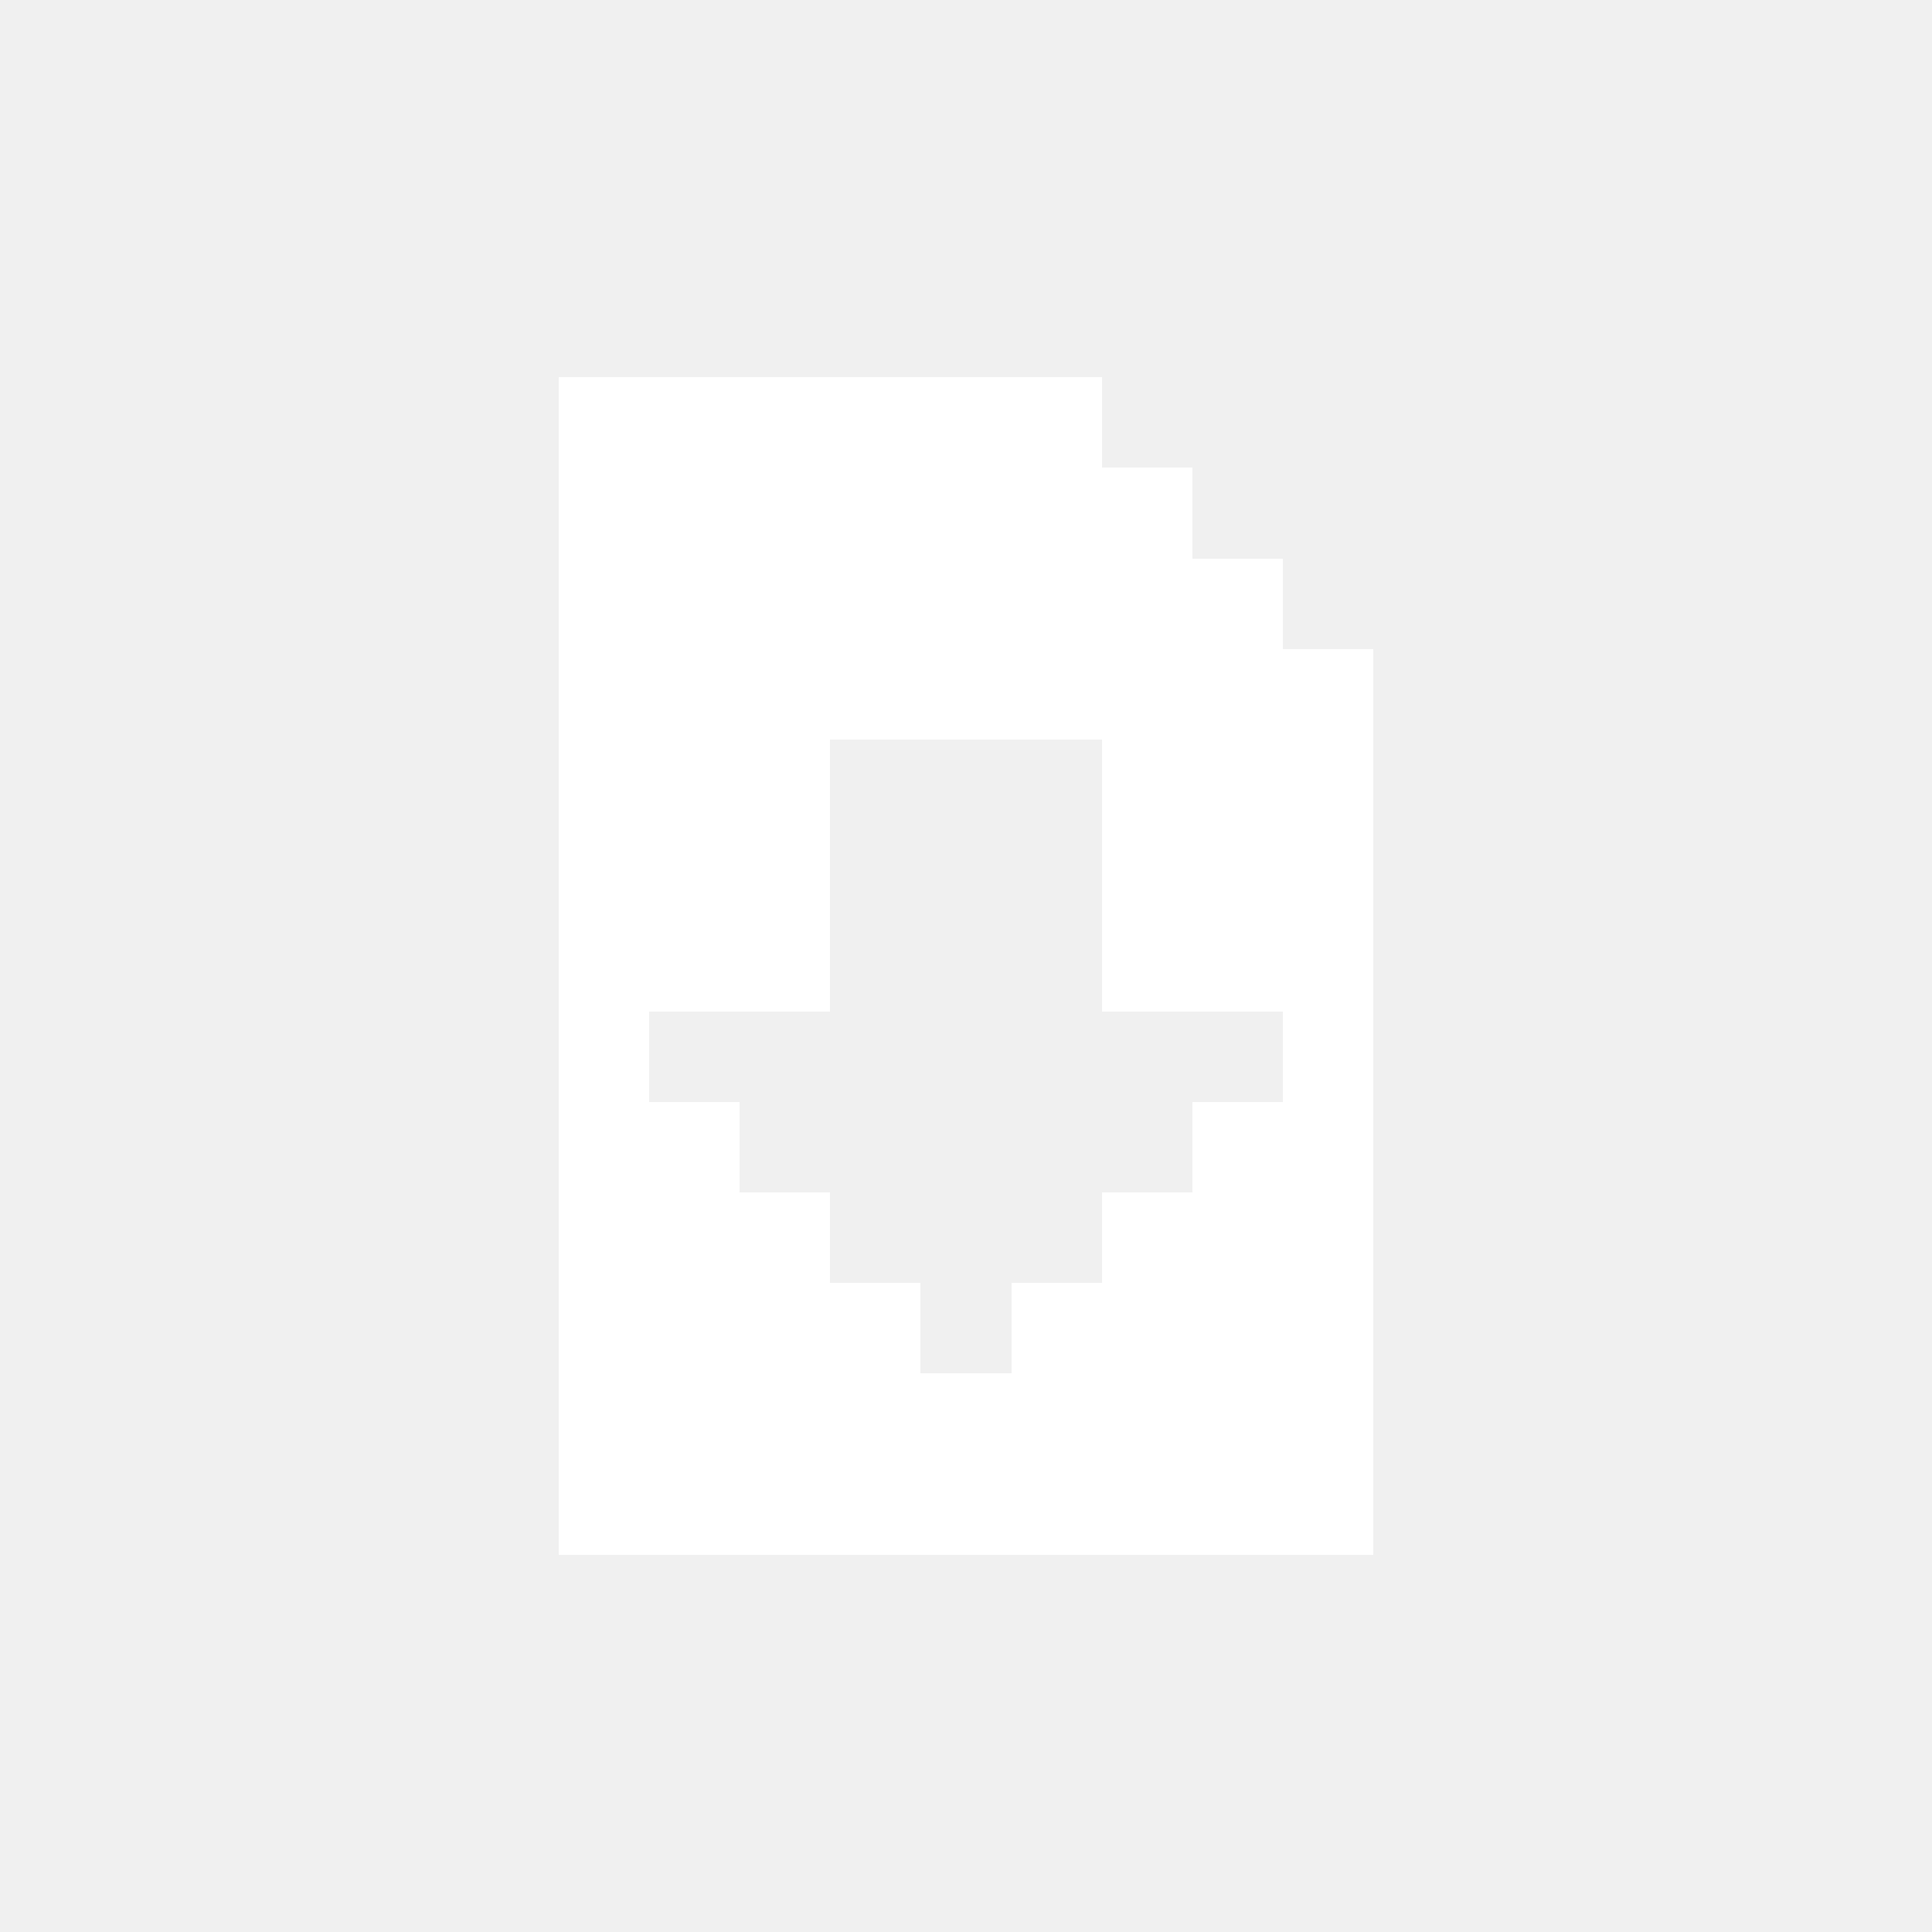
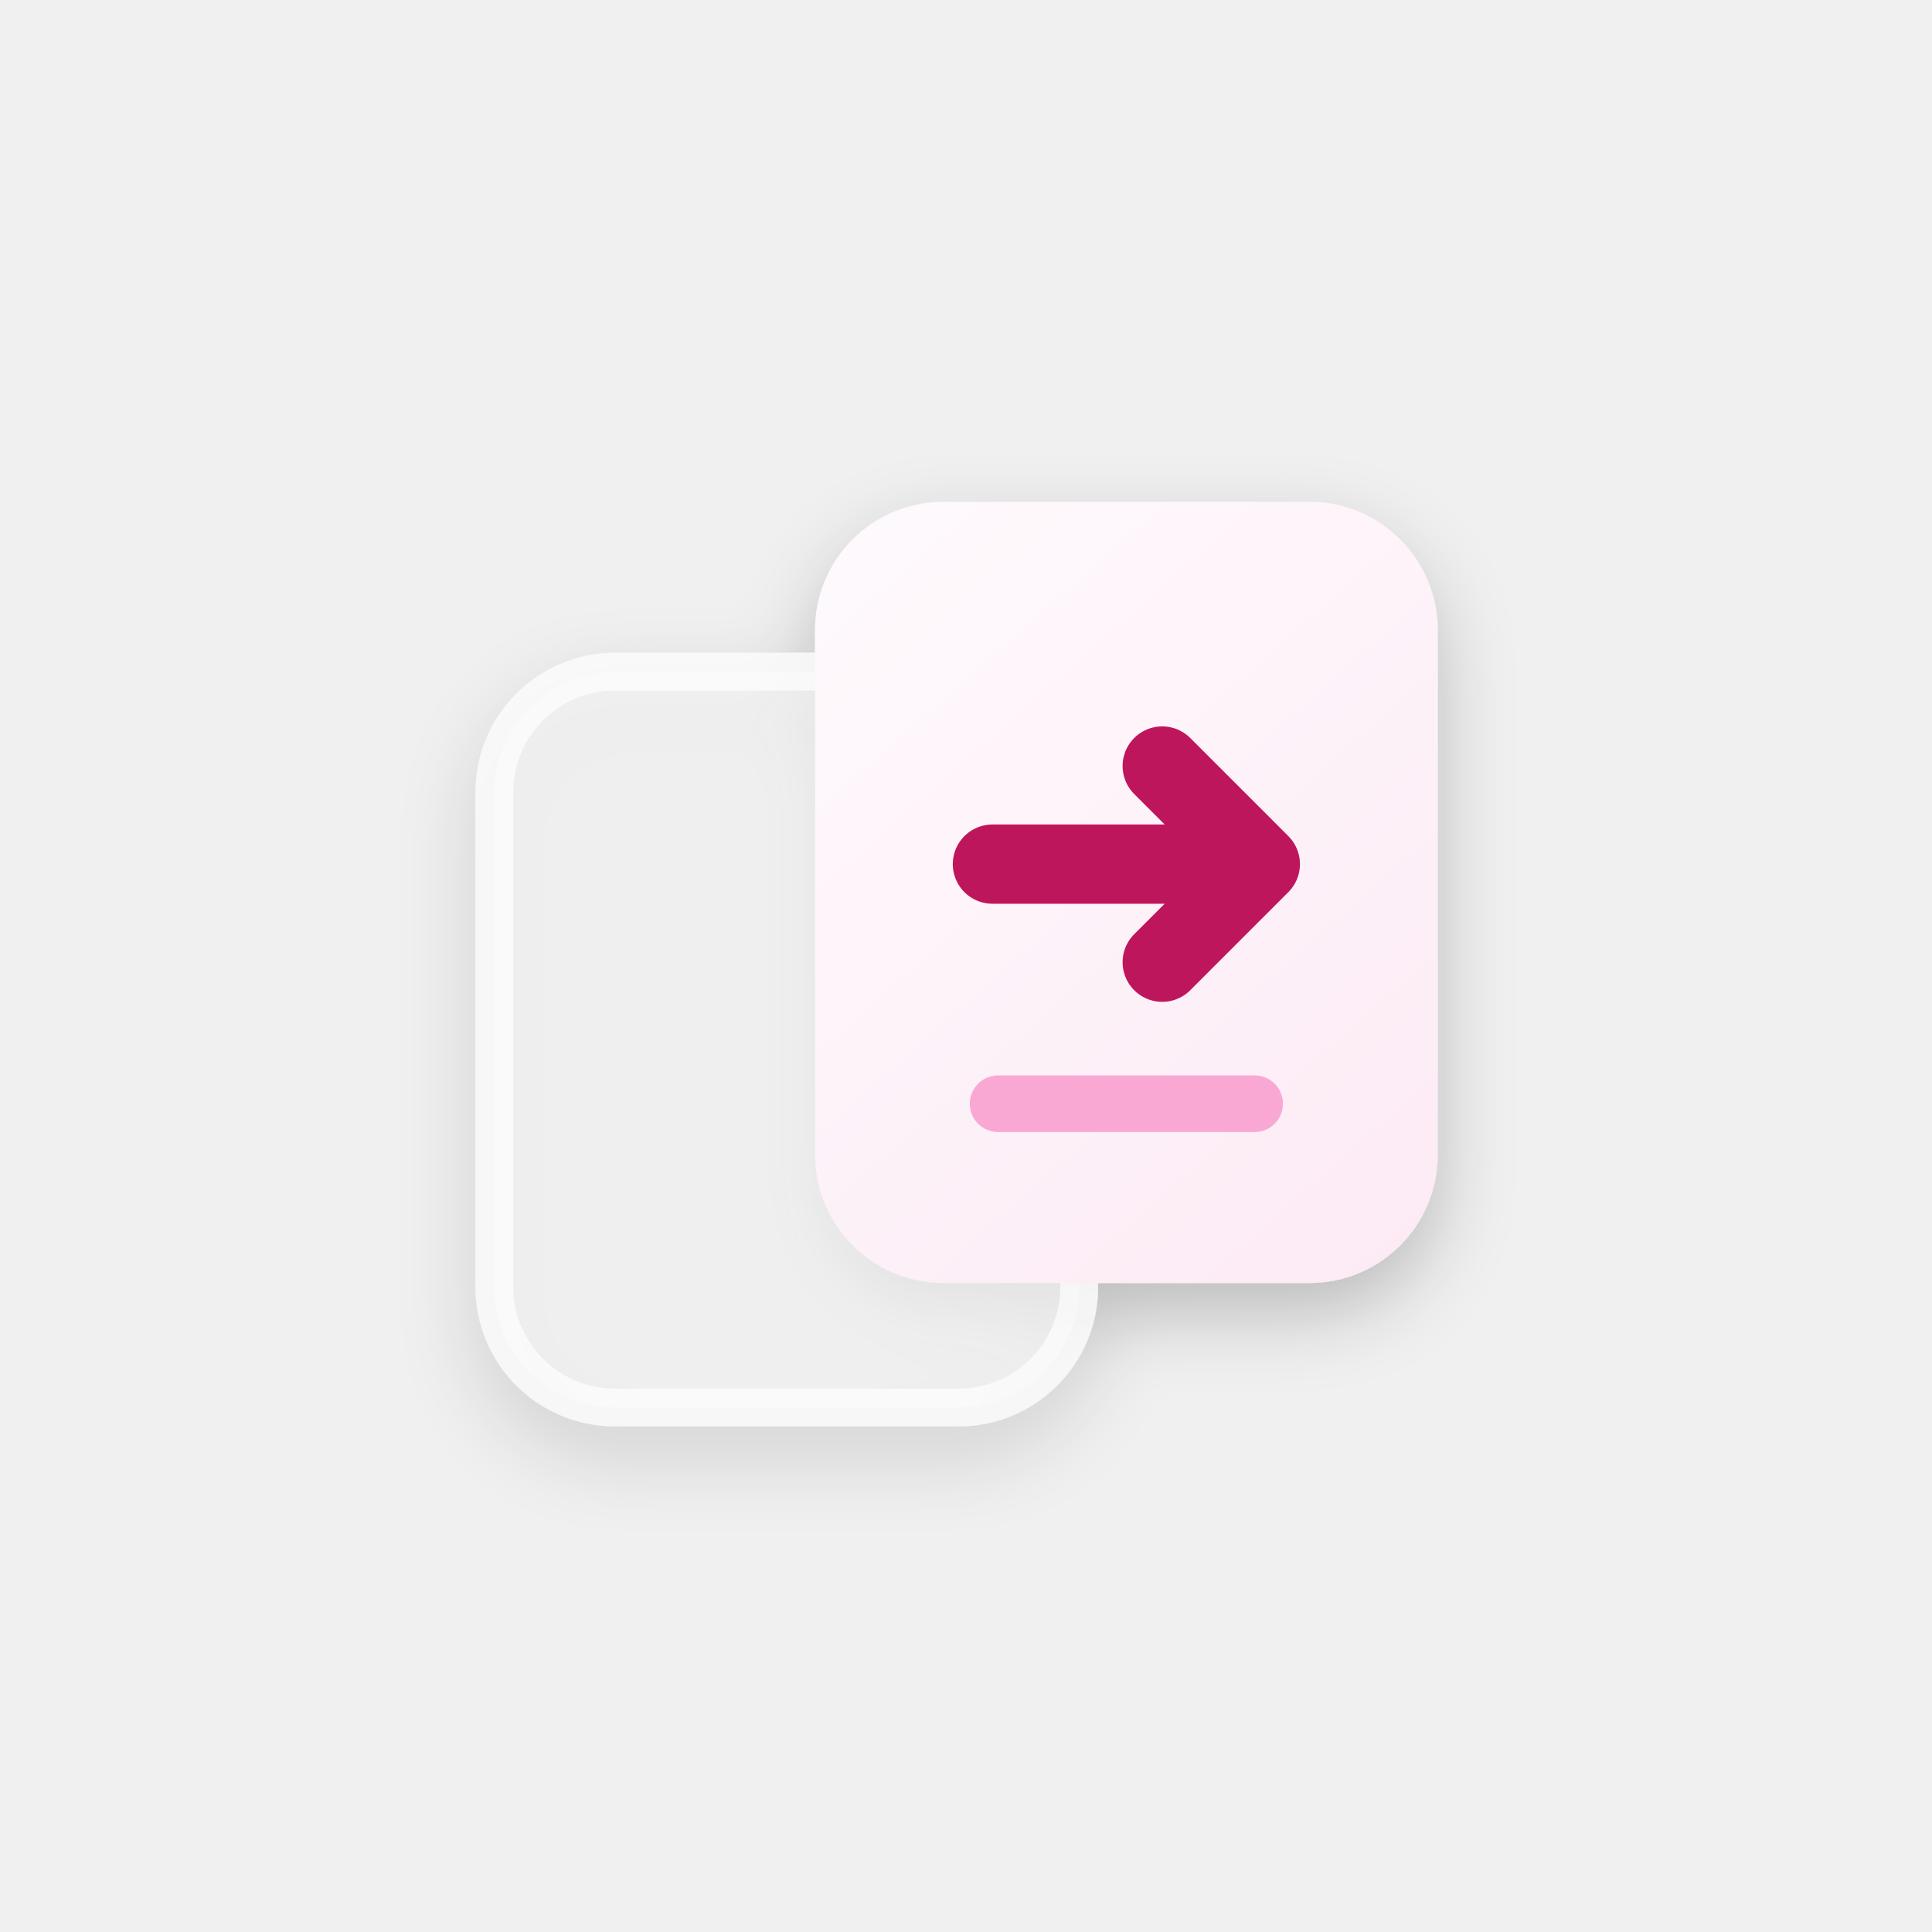
- <svg xmlns="http://www.w3.org/2000/svg" viewBox="0 0 1024 1024" shape-rendering="crispEdges">
-   <path fill="#FFFFFF" d="M296 200h48v624h-48zM680 344h48v480h-48zM344 200h240v48h-240zM344 248h288v48h-288zM344 296h336v96h-336zM344 392h96v144h-96zM584 392h96v144h-96zM344 584h48v48h-48zM632 584h48v48h-48zM344 632h96v48h-96zM584 632h96v48h-96zM344 680h144v48h-144zM536 680h144v48h-144zM344 728h336v96h-336z" />
+ <svg xmlns="http://www.w3.org/2000/svg" viewBox="0 0 1024 1024" width="1024" height="1024">
+   <defs>
+     <filter id="sh" x="-20%" y="-20%" width="140%" height="140%">
+       <feDropShadow dx="0" dy="16" stdDeviation="20" flood-color="#000000" flood-opacity="0.22" />
+     </filter>
+     <linearGradient id="fg" x1="256" y1="220" x2="768" y2="800" gradientUnits="userSpaceOnUse">
+       <stop offset="0%" stop-color="#FFFFFF" />
+       <stop offset="100%" stop-color="#FCE7F3" />
+     </linearGradient>
+   </defs>
+   <g filter="url(#sh)">
+     <rect x="262" y="356" width="310" height="390" rx="64" fill="#FFFFFF" fill-opacity="0.30" stroke="#FFFFFF" stroke-opacity="0.65" stroke-width="20" />
+     <rect x="432" y="266" width="330" height="414" rx="68" fill="url(#fg)" />
+     <path d="M 526 458 H 668 M 616 406 L 668 458 L 616 510" fill="none" stroke="#BE185D" stroke-width="42" stroke-linecap="round" stroke-linejoin="round" />
+     <rect x="514" y="570" width="166" height="30" rx="15" fill="#F9A8D4" />
+   </g>
</svg>
